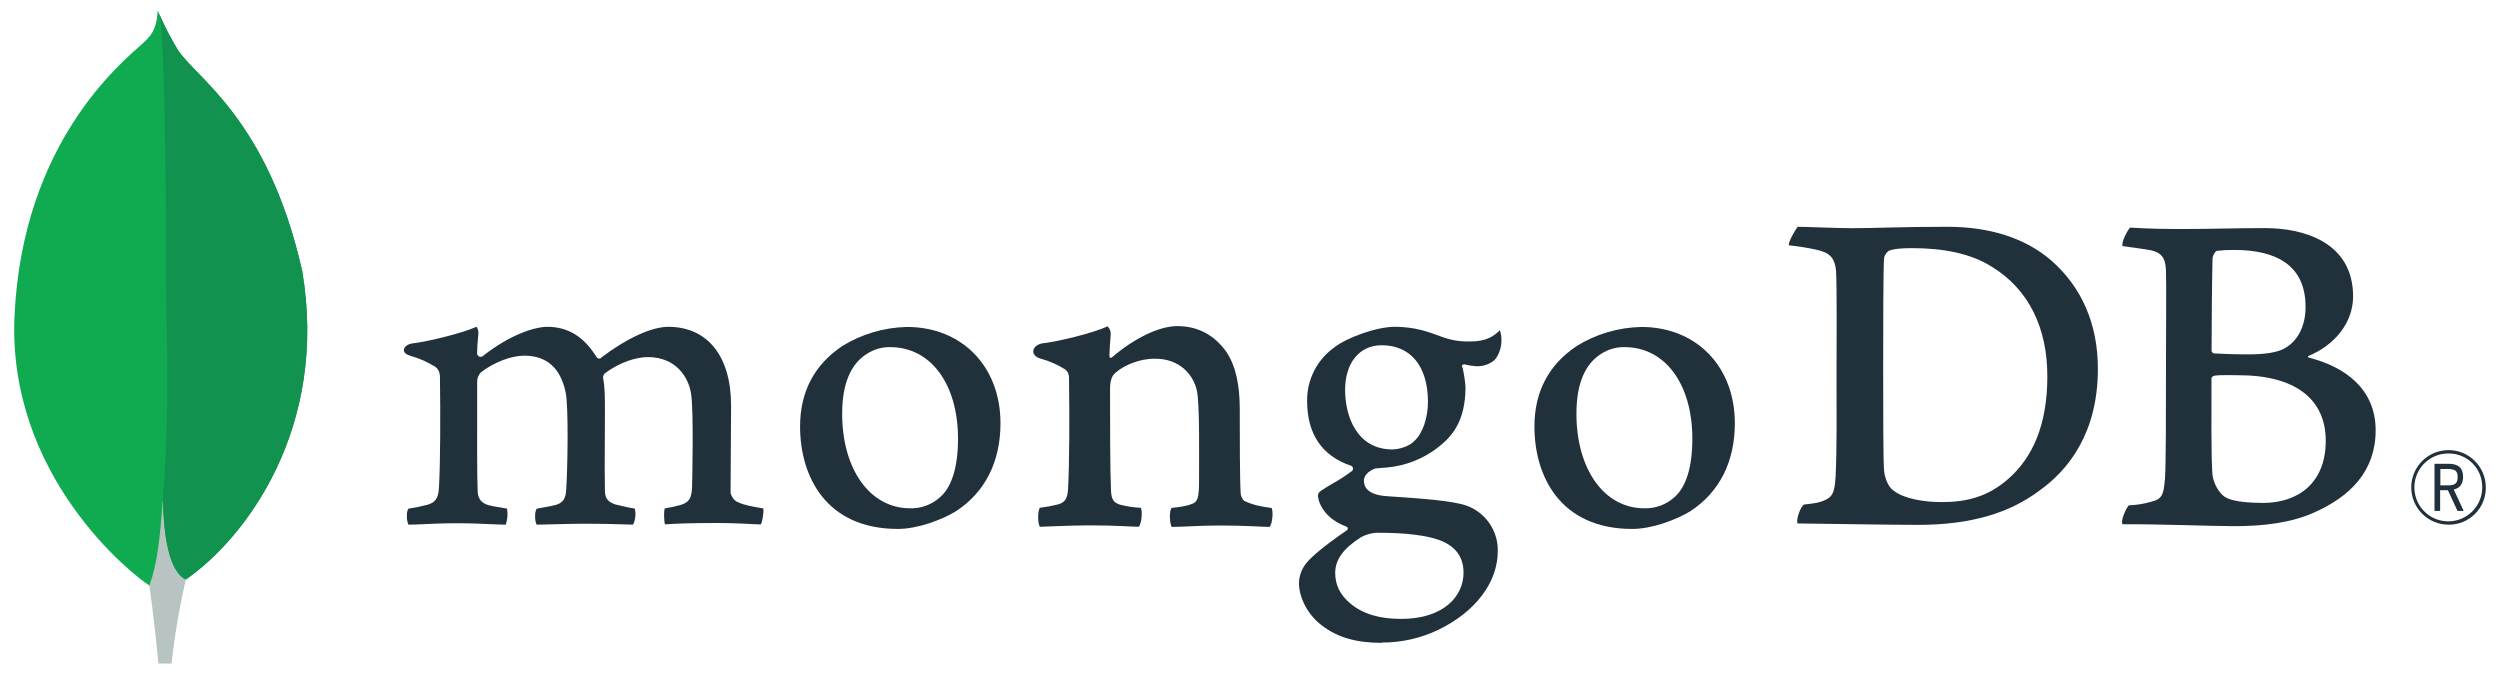
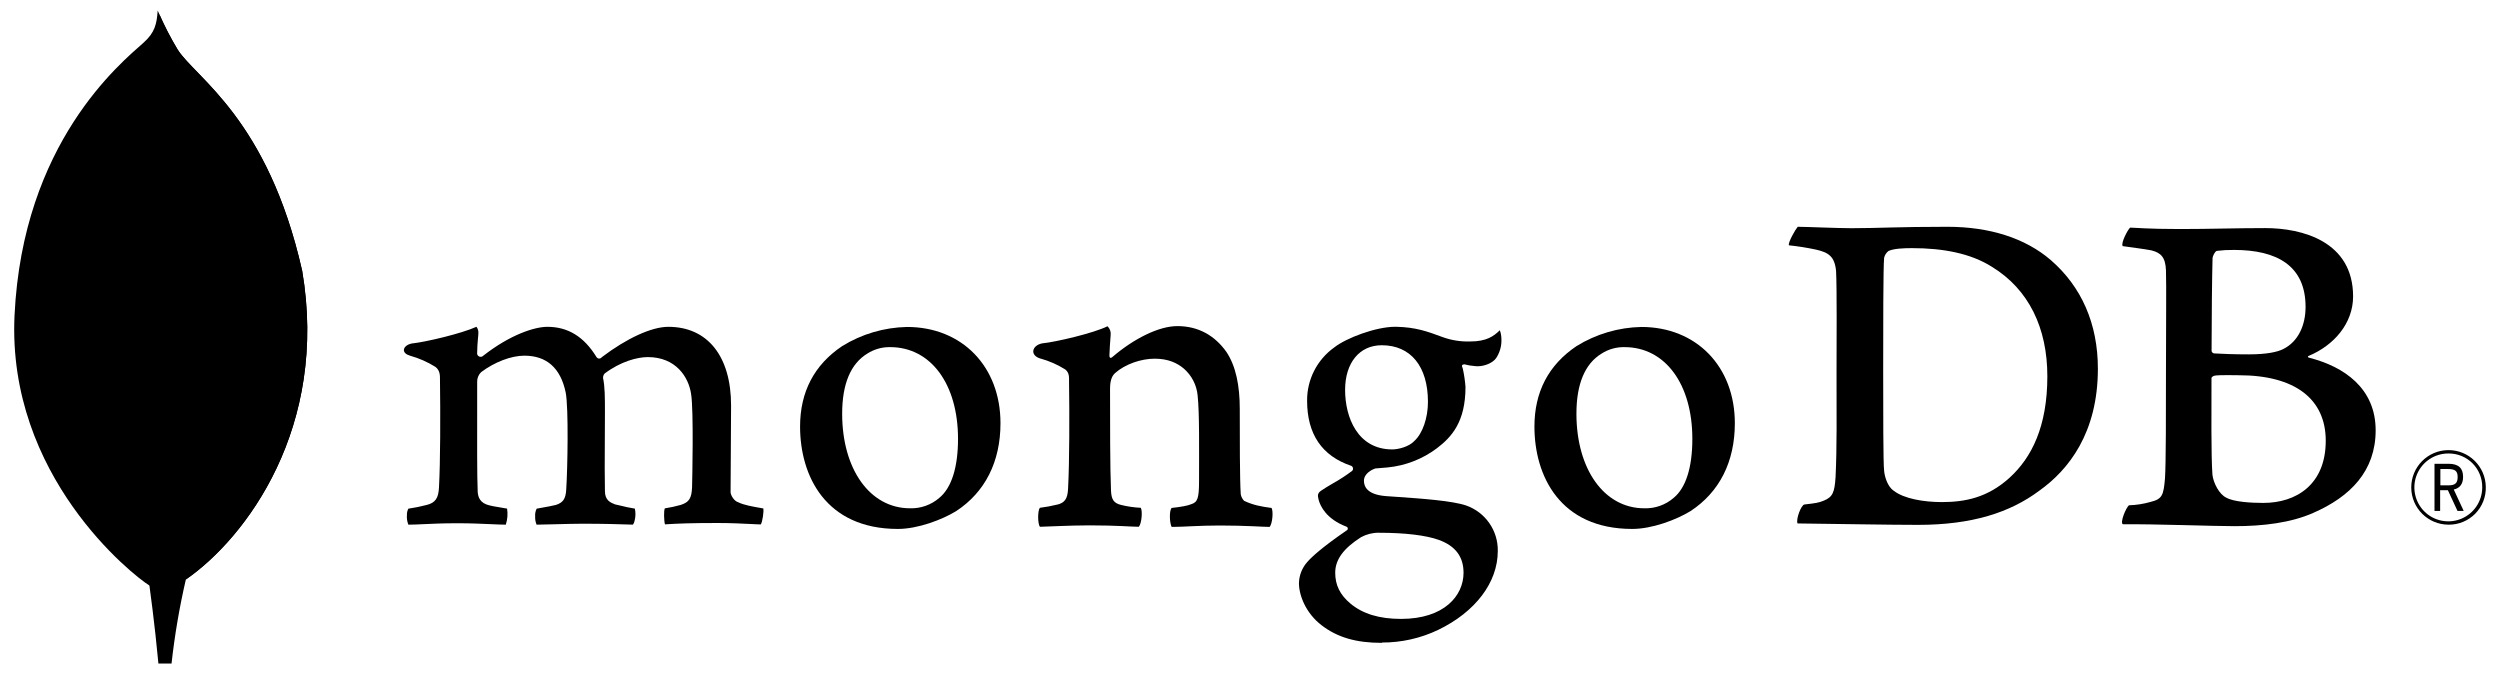
<svg xmlns="http://www.w3.org/2000/svg" id="Layer_1" data-name="Layer 1" viewBox="0 0 1112.61 300">
  <defs>
    <style>.cls-1{fill:#10aa50;}.cls-2{fill:#b8c4c2;}.cls-3{fill:#12924f;}.cls-4{fill:#21313c;}</style>
  </defs>
-   <path class="cls-1" d="M134.44,120.34C119.13,52.8,87.22,34.82,79.08,22.11a144.57,144.57,0,0,1-8.9-17.42c-.43,6-1.22,9.78-6.32,14.33C53.62,28.15,10.13,63.59,6.47,140.33c-3.41,71.55,52.6,115.67,60,120.23,5.69,2.8,12.62.06,16-2.51,27-18.53,63.89-67.93,52-137.71" />
-   <path class="cls-2" d="M72.5,222.46c-1.41,17.71-2.42,28-6,38.12,0,0,2.35,16.86,4,34.72h5.84a324.73,324.73,0,0,1,6.37-37.39C75.15,254.19,72.79,238,72.5,222.46Z" />
-   <path class="cls-3" d="M82.7,257.92h0c-7.64-3.53-9.85-20.06-10.19-35.46a725.83,725.83,0,0,0,1.65-76.35c-.4-13.36.19-123.74-3.29-139.9A134.29,134.29,0,0,0,79.08,22.1c8.14,12.72,40.06,30.7,55.36,98.24C146.36,190,109.67,239.27,82.7,257.92Z" />
-   <path class="cls-4" d="M1089.7,233.5a16.59,16.59,0,1,1,16.59-16.82,16.38,16.38,0,0,1-16.59,16.82m0-31.68a15.1,15.1,0,1,0,15,15.14,14.85,14.85,0,0,0-15-15.14m4,25.58-4.28-9.23h-3.45v9.23h-2.51v-21h6.19c4.61,0,6.53,2,6.53,5.87,0,3.08-1.45,5-4.15,5.59l4.42,9.51ZM1086.07,216h3.63c2.94,0,4.06-1,4.06-3.68s-1.07-3.59-4.38-3.59h-3.31Z" />
-   <path class="cls-4" d="M842.79,218.38c4.49,3.59,13.46,5.07,21.37,5.07,10.25,0,20.3-1.9,30.12-10.77,10-9.09,16.88-23,16.88-45.21,0-21.34-8.12-38.66-24.78-48.8-9.4-5.91-21.58-8.24-35.47-8.24-4,0-8.12.21-10.46,1.27a5.49,5.49,0,0,0-1.93,3c-.42,3.8-.42,32.74-.42,49.85,0,17.54,0,42,.42,45,.22,2.54,1.5,7,4.27,8.87M800.15,100.93c3.63,0,17.43.63,23.85.63,12,0,20.29-.63,42.72-.63,18.8,0,34.62,5.07,45.93,14.78,13.68,11.84,21,28.31,21,48.38,0,28.52-13,45-26.07,54.29-13,9.72-29.91,15.21-54,15.21-12.82,0-34.83-.42-53.2-.63H800c-.86-1.69,1.57-8.28,3.07-8.45,5-.56,6.32-.76,8.62-1.71,3.88-1.59,4.79-3.57,5.22-10.54.64-13.1.43-28.73.43-46.48,0-12.67.21-37.39-.21-45.21-.65-6.54-3.41-8.23-9-9.5a116.24,116.24,0,0,0-12-1.9c-.42-1.27,2.86-7,3.93-8.24" />
-   <path class="cls-4" d="M986.6,111.65c-.85.21-1.92,2.33-1.92,3.38-.22,7.61-.43,27.46-.43,41.19a1.36,1.36,0,0,0,1.07,1.06c2.77.21,9.61.43,15.38.43,8.12,0,12.82-1.06,15.38-2.33,6.84-3.38,10-10.78,10-18.8,0-18.38-12.82-25.35-31.83-25.35a57.35,57.35,0,0,0-7.69.42m48.5,84.5c0-18.59-13.68-29.15-38.68-29.15-1.06,0-9-.21-10.89.21-.64.21-1.28.63-1.28,1.06,0,13.31-.22,34.64.43,43.09.43,3.59,3,8.66,6.19,10.14,3.42,1.9,11.11,2.32,16.45,2.32,14.74,0,27.78-8.23,27.78-27.67M948,101.3c1.93,0,7.61.63,22.14.63,13.67,0,24.78-.42,38-.42,16.45,0,39.09,5.92,39.09,30.42,0,12-8.54,21.76-19.65,26.41-.64.21-.64.63,0,.84,15.81,4,29.69,13.73,29.69,32.32,0,18.17-11.32,29.58-27.77,36.76-10,4.44-22.43,5.91-35,5.91-9.61,0-35.37-1-49.69-.84-1.5-.63,1.37-7.4,2.65-8.45a39.38,39.38,0,0,0,9.69-1.52c5.12-1.26,5.73-2.91,6.37-10.52.43-6.55.43-30,.43-46.69,0-22.82.22-38.23,0-45.84-.21-5.91-2.35-7.82-6.41-8.87-3.2-.64-8.54-1.27-12.81-1.9-1.07-1.06,2.22-7.4,3.28-8.24" />
-   <path class="cls-4" d="M181.75,233.5a9.26,9.26,0,0,1-.65-4.27,5.43,5.43,0,0,1,.65-2.85,72.58,72.58,0,0,0,8.2-1.67c3.78-.94,5.2-3,5.42-7.82.62-11.39.66-32.76.44-47.78v-.44c0-1.62,0-3.82-2-5.37a42.94,42.94,0,0,0-11.33-5c-1.79-.53-2.78-1.47-2.73-2.57s1.18-2.4,3.51-2.86c6.19-.63,22.41-4.5,28.78-7.44a4.22,4.22,0,0,1,.85,3c0,.66-.1,1.36-.17,2.08-.18,2.12-.38,4.53-.38,6.93a1.58,1.58,0,0,0,2.68.91c12.13-9.51,23-12.9,28.57-12.9,9.17,0,16.31,4.38,21.84,13.4a1.47,1.47,0,0,0,1.24.73,1.42,1.42,0,0,0,1.16-.62c11.15-8.46,22.2-13.51,29.6-13.51,17.48,0,27.93,13.09,27.93,35,0,6.3-.06,14.29-.12,21.74-.05,6.54-.1,12.67-.1,16.91,0,1,1.38,3.88,3.45,4.45,2.56,1.25,6.25,1.89,10.92,2.69l.18,0c.35,1.26-.39,6.15-1.1,7.15-1.16,0-2.76-.1-4.76-.2-3.63-.18-8.61-.43-14.4-.43-11.62,0-17.69.22-23.49.6-.44-1.45-.59-6.13-.06-7.11A61.55,61.55,0,0,0,303,224.7c3.7-1.22,4.77-2.9,5-7.81.09-3.49.76-34.24-.43-41.54-1.1-7.57-6.8-16.43-19.27-16.43-4.63,0-12.1,1.93-19.22,7.33a2.8,2.8,0,0,0-.7,1.81v.15c.84,3.94.84,8.54.84,15.49,0,4,0,8.17-.05,12.34-.05,8.48-.09,16.48.05,22.53,0,4.12,2.49,5.11,4.5,5.9,1.09.24,1.95.45,2.82.65,1.67.41,3.41.83,6,1.24a11.49,11.49,0,0,1-.1,5.32,4.26,4.26,0,0,1-.75,1.81c-6.46-.22-13.09-.41-22.66-.41-2.9,0-7.63.12-11.81.23-3.39.09-6.59.18-8.41.19a8.24,8.24,0,0,1-.64-3.68,6.38,6.38,0,0,1,.67-3.44l2.57-.47c2.24-.4,4.18-.74,6-1.2,3.16-1,4.35-2.72,4.58-6.75.62-9.4,1.1-36.49-.23-43.27-2.26-10.88-8.45-16.4-18.41-16.4-5.83,0-13.2,2.81-19.22,7.32a5.86,5.86,0,0,0-1.77,4.35c0,3.23,0,7.07,0,11.19,0,13.6-.09,30.53.24,37.85.2,2.26,1,4.94,5.23,5.92.93.27,2.53.53,4.39.84,1.07.18,2.24.37,3.45.59a15.16,15.16,0,0,1-.57,7.15c-1.86,0-4.15-.12-6.77-.23-4-.18-9-.4-14.65-.4-6.68,0-11.33.22-15.06.4-2.51.12-4.68.22-6.85.23" />
-   <path class="cls-4" d="M396.2,154.49A18.22,18.22,0,0,0,386,157.36c-7.42,4.51-11.2,13.52-11.2,26.76,0,24.78,12.41,42.09,30.18,42.09A19,19,0,0,0,418,221.6c5.46-4.45,8.36-13.55,8.36-26.29,0-24.41-12.13-40.82-30.18-40.82m3.42,80.91c-32.1,0-43.53-23.55-43.53-45.58,0-15.39,6.29-27.42,18.7-35.77a57.11,57.11,0,0,1,28.89-8.54c24.49,0,41.6,17.61,41.6,42.84,0,17.14-6.83,30.68-19.76,39.14-6.21,3.8-17,7.91-25.9,7.91" />
-   <path class="cls-4" d="M723,154.49a18.17,18.17,0,0,0-10.22,2.87c-7.42,4.51-11.2,13.52-11.2,26.76,0,24.78,12.41,42.09,30.18,42.09a19,19,0,0,0,13.06-4.61c5.46-4.45,8.35-13.55,8.35-26.29,0-24.41-12.12-40.82-30.17-40.82m3.42,80.91c-32.1,0-43.53-23.55-43.53-45.57,0-15.41,6.29-27.43,18.71-35.78a57,57,0,0,1,28.88-8.54c24.49,0,41.6,17.62,41.6,42.83,0,17.16-6.83,30.69-19.76,39.14-6.21,3.81-17,7.92-25.9,7.92" />
-   <path class="cls-4" d="M614.92,153.65c-9.89,0-16.29,7.81-16.29,19.9s5.51,26.46,21,26.46c2.66,0,7.48-1.18,9.87-3.81,3.6-3.31,6-10.15,6-17.37,0-15.77-7.68-25.18-20.53-25.18m-1.28,83.44a16.29,16.29,0,0,0-8,2c-7.83,5-11.46,10-11.46,15.81,0,5.44,2.11,9.77,6.65,13.61,5.5,4.66,12.92,6.93,22.67,6.93,19.19,0,27.79-10.32,27.79-20.54,0-7.12-3.57-11.89-10.92-14.59-5.66-2.07-15.12-3.21-26.7-3.21m1.28,49c-11.52,0-19.82-2.43-26.91-7.89-6.9-5.32-10-13.22-10-18.68a14.61,14.61,0,0,1,3.78-9.5c2-2.28,6.65-6.55,17.4-13.94a.92.92,0,0,0,.56-.85.89.89,0,0,0-.68-.88c-8.85-3.39-11.52-9-12.33-12,0-.11,0-.28-.09-.47-.25-1.18-.49-2.3,1.12-3.45,1.24-.88,3.22-2.06,5.34-3.31a71.89,71.89,0,0,0,8.59-5.59,1.41,1.41,0,0,0-.36-2.2c-13.1-4.4-19.7-14.13-19.7-29a28.83,28.83,0,0,1,12.1-23.73c5.27-4.17,18.5-9.18,27.07-9.18h.5c8.81.21,13.78,2.06,20.66,4.6a32.84,32.84,0,0,0,12.22,1.94c7.29,0,10.48-2.31,13.22-5a11.47,11.47,0,0,1,.7,3.78,14.22,14.22,0,0,1-2.38,8.68c-1.49,2.07-5,3.57-8.21,3.57-.33,0-.65,0-1-.05a26.94,26.94,0,0,1-5-.83l-.82.29c-.26.38-.09.8.12,1.34a1.7,1.7,0,0,1,.12.33,58.52,58.52,0,0,1,1.19,8.1c0,15.55-6.13,22.32-12.76,27.34a43.56,43.56,0,0,1-22,8.52h0c-.17,0-1,.07-2.56.21-1,.09-2.3.21-2.49.21l-.19,0c-1.44.4-5.2,2.19-5.2,5.52,0,2.76,1.7,6.19,9.83,6.81l5.26.37c10.72.75,24.11,1.68,30.41,3.81a21.06,21.06,0,0,1,14.07,20.27c0,13.95-9.92,27.07-26.53,35.09a57.66,57.66,0,0,1-25.09,5.63" />
-   <path class="cls-4" d="M565.86,226.06c-4.7-.63-8.13-1.27-12.18-3.17a5.6,5.6,0,0,1-1.5-3c-.43-6.55-.43-25.56-.43-38,0-10.15-1.7-19-6-25.35-5.13-7.19-12.39-11.41-21.79-11.41-8.33,0-19.44,5.7-28.62,13.52-.22.21-1.63,1.55-1.6-.53s.35-6.3.55-9a4.63,4.63,0,0,0-1.4-3.92c-6,3-22.83,7-29.06,7.61-4.54.88-5.69,5.25-.84,6.76l.07,0a41.46,41.46,0,0,1,11,4.84c1.92,1.48,1.71,3.59,1.71,5.28.21,14.15.21,35.91-.43,47.74-.21,4.65-1.5,6.34-4.92,7.19l.32-.11a66.46,66.46,0,0,1-7.91,1.48c-1.07,1.05-1.07,7.18,0,8.45,2.14,0,13-.63,22-.63,12.38,0,18.79.63,22,.63,1.29-1.48,1.71-7.18.86-8.45a45,45,0,0,1-8.77-1.27c-3.41-.84-4.27-2.54-4.48-6.33-.42-9.94-.42-31.06-.42-45.43,0-4,1.06-5.91,2.34-7,4.27-3.8,11.33-6.33,17.52-6.33,6,0,10,1.9,13,4.43A18.1,18.1,0,0,1,533,176c.85,8,.63,24.09.63,38,0,7.61-.63,9.52-3.41,10.36-1.28.63-4.7,1.27-8.76,1.69-1.28,1.27-.86,7.18,0,8.45,5.55,0,12-.63,21.36-.63,11.75,0,19.23.63,22.22.63,1.28-1.48,1.71-7,.86-8.45" />
+   <path className="cls-1" d="M134.44,120.34C119.13,52.8,87.22,34.82,79.08,22.11a144.57,144.57,0,0,1-8.9-17.42c-.43,6-1.22,9.78-6.32,14.33C53.62,28.15,10.13,63.59,6.47,140.33c-3.41,71.55,52.6,115.67,60,120.23,5.69,2.8,12.62.06,16-2.51,27-18.53,63.89-67.93,52-137.71" />
+   <path classNameName="cls-2" d="M72.5,222.46c-1.41,17.71-2.42,28-6,38.12,0,0,2.35,16.86,4,34.72h5.84a324.73,324.73,0,0,1,6.37-37.39C75.15,254.19,72.79,238,72.5,222.46Z" />
+   <path className="cls-3" d="M82.7,257.92h0c-7.64-3.53-9.85-20.06-10.19-35.46a725.83,725.83,0,0,0,1.65-76.35c-.4-13.36.19-123.74-3.29-139.9A134.29,134.29,0,0,0,79.08,22.1c8.14,12.72,40.06,30.7,55.36,98.24C146.36,190,109.67,239.27,82.7,257.92Z" />
+   <path className="cls-4" d="M1089.7,233.5a16.59,16.59,0,1,1,16.59-16.82,16.38,16.38,0,0,1-16.59,16.82m0-31.68a15.1,15.1,0,1,0,15,15.14,14.85,14.85,0,0,0-15-15.14m4,25.58-4.28-9.23h-3.45v9.23h-2.51v-21h6.19c4.61,0,6.53,2,6.53,5.87,0,3.08-1.45,5-4.15,5.59l4.42,9.51ZM1086.07,216h3.63c2.94,0,4.06-1,4.06-3.68s-1.07-3.59-4.38-3.59h-3.31Z" />
+   <path className="cls-4" d="M842.79,218.38c4.49,3.59,13.46,5.07,21.37,5.07,10.25,0,20.3-1.9,30.12-10.77,10-9.09,16.88-23,16.88-45.21,0-21.34-8.12-38.66-24.78-48.8-9.4-5.91-21.58-8.24-35.47-8.24-4,0-8.12.21-10.46,1.27a5.49,5.49,0,0,0-1.93,3c-.42,3.8-.42,32.74-.42,49.85,0,17.54,0,42,.42,45,.22,2.54,1.5,7,4.27,8.87M800.15,100.93c3.63,0,17.43.63,23.85.63,12,0,20.29-.63,42.72-.63,18.8,0,34.62,5.07,45.93,14.78,13.68,11.84,21,28.31,21,48.38,0,28.52-13,45-26.07,54.29-13,9.72-29.91,15.21-54,15.21-12.82,0-34.83-.42-53.2-.63H800c-.86-1.69,1.57-8.28,3.07-8.45,5-.56,6.32-.76,8.62-1.71,3.88-1.59,4.79-3.57,5.22-10.54.64-13.1.43-28.73.43-46.48,0-12.67.21-37.39-.21-45.21-.65-6.54-3.41-8.23-9-9.5a116.24,116.24,0,0,0-12-1.9c-.42-1.27,2.86-7,3.93-8.24" />
+   <path className="cls-4" d="M986.6,111.65c-.85.21-1.92,2.33-1.92,3.38-.22,7.61-.43,27.46-.43,41.19a1.36,1.36,0,0,0,1.07,1.06c2.77.21,9.61.43,15.38.43,8.12,0,12.82-1.06,15.38-2.33,6.84-3.38,10-10.78,10-18.8,0-18.38-12.82-25.35-31.83-25.35a57.35,57.35,0,0,0-7.69.42m48.5,84.5c0-18.59-13.68-29.15-38.68-29.15-1.06,0-9-.21-10.89.21-.64.21-1.28.63-1.28,1.06,0,13.31-.22,34.64.43,43.09.43,3.59,3,8.66,6.19,10.14,3.42,1.9,11.11,2.32,16.45,2.32,14.74,0,27.78-8.23,27.78-27.67M948,101.3c1.93,0,7.61.63,22.14.63,13.67,0,24.78-.42,38-.42,16.45,0,39.09,5.92,39.09,30.42,0,12-8.54,21.76-19.65,26.41-.64.21-.64.63,0,.84,15.81,4,29.69,13.73,29.69,32.32,0,18.17-11.32,29.58-27.77,36.76-10,4.44-22.43,5.91-35,5.91-9.61,0-35.37-1-49.69-.84-1.5-.63,1.37-7.4,2.65-8.45a39.38,39.38,0,0,0,9.69-1.52c5.12-1.26,5.73-2.91,6.37-10.52.43-6.55.43-30,.43-46.69,0-22.82.22-38.23,0-45.84-.21-5.91-2.35-7.82-6.41-8.87-3.2-.64-8.54-1.27-12.81-1.9-1.07-1.06,2.22-7.4,3.28-8.24" />
+   <path className="cls-4" d="M181.75,233.5a9.26,9.26,0,0,1-.65-4.27,5.43,5.43,0,0,1,.65-2.85,72.58,72.58,0,0,0,8.2-1.67c3.78-.94,5.2-3,5.42-7.82.62-11.39.66-32.76.44-47.78v-.44c0-1.62,0-3.82-2-5.37a42.94,42.94,0,0,0-11.33-5c-1.79-.53-2.78-1.47-2.73-2.57s1.18-2.4,3.51-2.86c6.19-.63,22.41-4.5,28.78-7.44a4.22,4.22,0,0,1,.85,3c0,.66-.1,1.36-.17,2.08-.18,2.12-.38,4.53-.38,6.93a1.58,1.58,0,0,0,2.68.91c12.13-9.51,23-12.9,28.57-12.9,9.17,0,16.31,4.38,21.84,13.4a1.47,1.47,0,0,0,1.24.73,1.42,1.42,0,0,0,1.16-.62c11.15-8.46,22.2-13.51,29.6-13.51,17.48,0,27.93,13.09,27.93,35,0,6.3-.06,14.29-.12,21.74-.05,6.54-.1,12.67-.1,16.91,0,1,1.38,3.88,3.45,4.45,2.56,1.25,6.25,1.89,10.92,2.69l.18,0c.35,1.26-.39,6.15-1.1,7.15-1.16,0-2.76-.1-4.76-.2-3.63-.18-8.61-.43-14.4-.43-11.62,0-17.69.22-23.49.6-.44-1.45-.59-6.13-.06-7.11A61.55,61.55,0,0,0,303,224.7c3.7-1.22,4.77-2.9,5-7.81.09-3.49.76-34.24-.43-41.54-1.1-7.57-6.8-16.43-19.27-16.43-4.63,0-12.1,1.93-19.22,7.33a2.8,2.8,0,0,0-.7,1.81v.15c.84,3.94.84,8.54.84,15.49,0,4,0,8.17-.05,12.34-.05,8.48-.09,16.48.05,22.53,0,4.12,2.49,5.11,4.5,5.9,1.09.24,1.95.45,2.82.65,1.67.41,3.41.83,6,1.24a11.49,11.49,0,0,1-.1,5.32,4.26,4.26,0,0,1-.75,1.81c-6.46-.22-13.09-.41-22.66-.41-2.9,0-7.63.12-11.81.23-3.39.09-6.59.18-8.41.19a8.24,8.24,0,0,1-.64-3.68,6.38,6.38,0,0,1,.67-3.44l2.57-.47c2.24-.4,4.18-.74,6-1.2,3.16-1,4.35-2.72,4.58-6.75.62-9.4,1.1-36.49-.23-43.27-2.26-10.88-8.45-16.4-18.41-16.4-5.83,0-13.2,2.81-19.22,7.32a5.86,5.86,0,0,0-1.77,4.35c0,3.23,0,7.07,0,11.19,0,13.6-.09,30.53.24,37.85.2,2.26,1,4.94,5.23,5.92.93.27,2.53.53,4.39.84,1.07.18,2.24.37,3.45.59a15.16,15.16,0,0,1-.57,7.15c-1.86,0-4.15-.12-6.77-.23-4-.18-9-.4-14.65-.4-6.68,0-11.33.22-15.06.4-2.51.12-4.68.22-6.85.23" />
+   <path className="cls-4" d="M396.2,154.49A18.22,18.22,0,0,0,386,157.36c-7.42,4.51-11.2,13.52-11.2,26.76,0,24.78,12.41,42.09,30.18,42.09A19,19,0,0,0,418,221.6c5.46-4.45,8.36-13.55,8.36-26.29,0-24.41-12.13-40.82-30.18-40.82m3.42,80.91c-32.1,0-43.53-23.55-43.53-45.58,0-15.39,6.29-27.42,18.7-35.77a57.11,57.11,0,0,1,28.89-8.54c24.49,0,41.6,17.61,41.6,42.84,0,17.14-6.83,30.68-19.76,39.14-6.21,3.8-17,7.91-25.9,7.91" />
+   <path className="cls-4" d="M723,154.49a18.17,18.17,0,0,0-10.22,2.87c-7.42,4.51-11.2,13.52-11.2,26.76,0,24.78,12.41,42.09,30.18,42.09a19,19,0,0,0,13.06-4.61c5.46-4.45,8.35-13.55,8.35-26.29,0-24.41-12.12-40.82-30.17-40.82m3.42,80.91c-32.1,0-43.53-23.55-43.53-45.57,0-15.41,6.29-27.43,18.71-35.78a57,57,0,0,1,28.88-8.54c24.49,0,41.6,17.62,41.6,42.83,0,17.16-6.83,30.69-19.76,39.14-6.21,3.81-17,7.92-25.9,7.92" />
+   <path className="cls-4" d="M614.92,153.65c-9.89,0-16.29,7.81-16.29,19.9s5.51,26.46,21,26.46c2.66,0,7.48-1.18,9.87-3.81,3.6-3.31,6-10.15,6-17.37,0-15.77-7.68-25.18-20.53-25.18m-1.28,83.44a16.29,16.29,0,0,0-8,2c-7.83,5-11.46,10-11.46,15.81,0,5.44,2.11,9.77,6.65,13.61,5.5,4.66,12.92,6.93,22.67,6.93,19.19,0,27.79-10.32,27.79-20.54,0-7.12-3.57-11.89-10.92-14.59-5.66-2.07-15.12-3.21-26.7-3.21m1.28,49c-11.52,0-19.82-2.43-26.91-7.89-6.9-5.32-10-13.22-10-18.68a14.61,14.61,0,0,1,3.78-9.5c2-2.28,6.65-6.55,17.4-13.94a.92.92,0,0,0,.56-.85.89.89,0,0,0-.68-.88c-8.85-3.39-11.52-9-12.33-12,0-.11,0-.28-.09-.47-.25-1.18-.49-2.3,1.12-3.45,1.24-.88,3.22-2.06,5.34-3.31a71.89,71.89,0,0,0,8.59-5.59,1.41,1.41,0,0,0-.36-2.2c-13.1-4.4-19.7-14.13-19.7-29a28.83,28.83,0,0,1,12.1-23.73c5.27-4.17,18.5-9.18,27.07-9.18h.5c8.81.21,13.78,2.06,20.66,4.6a32.84,32.84,0,0,0,12.22,1.94c7.29,0,10.48-2.31,13.22-5a11.47,11.47,0,0,1,.7,3.78,14.22,14.22,0,0,1-2.38,8.68c-1.49,2.07-5,3.57-8.21,3.57-.33,0-.65,0-1-.05a26.94,26.94,0,0,1-5-.83l-.82.29c-.26.38-.09.8.12,1.34a1.7,1.7,0,0,1,.12.33,58.52,58.52,0,0,1,1.19,8.1c0,15.55-6.13,22.32-12.76,27.34a43.56,43.56,0,0,1-22,8.52h0c-.17,0-1,.07-2.56.21-1,.09-2.3.21-2.49.21l-.19,0c-1.44.4-5.2,2.19-5.2,5.52,0,2.76,1.7,6.19,9.83,6.81l5.26.37c10.72.75,24.11,1.68,30.41,3.81a21.06,21.06,0,0,1,14.07,20.27c0,13.95-9.92,27.07-26.53,35.09a57.66,57.66,0,0,1-25.09,5.63" />
+   <path className="cls-4" d="M565.86,226.06c-4.7-.63-8.13-1.27-12.18-3.17a5.6,5.6,0,0,1-1.5-3c-.43-6.55-.43-25.56-.43-38,0-10.15-1.7-19-6-25.35-5.13-7.19-12.39-11.41-21.79-11.41-8.33,0-19.44,5.7-28.62,13.52-.22.21-1.63,1.55-1.6-.53s.35-6.3.55-9a4.63,4.63,0,0,0-1.4-3.92c-6,3-22.83,7-29.06,7.61-4.54.88-5.69,5.25-.84,6.76l.07,0a41.46,41.46,0,0,1,11,4.84c1.92,1.48,1.71,3.59,1.71,5.28.21,14.15.21,35.91-.43,47.74-.21,4.65-1.5,6.34-4.92,7.19l.32-.11a66.46,66.46,0,0,1-7.91,1.48c-1.07,1.05-1.07,7.18,0,8.45,2.14,0,13-.63,22-.63,12.38,0,18.79.63,22,.63,1.29-1.48,1.71-7.18.86-8.45a45,45,0,0,1-8.77-1.27c-3.41-.84-4.27-2.54-4.48-6.33-.42-9.94-.42-31.06-.42-45.43,0-4,1.06-5.91,2.34-7,4.27-3.8,11.33-6.33,17.52-6.33,6,0,10,1.9,13,4.43A18.1,18.1,0,0,1,533,176c.85,8,.63,24.09.63,38,0,7.61-.63,9.52-3.41,10.36-1.28.63-4.7,1.27-8.76,1.69-1.28,1.27-.86,7.18,0,8.45,5.55,0,12-.63,21.36-.63,11.75,0,19.23.63,22.22.63,1.28-1.48,1.71-7,.86-8.45" />
</svg>
